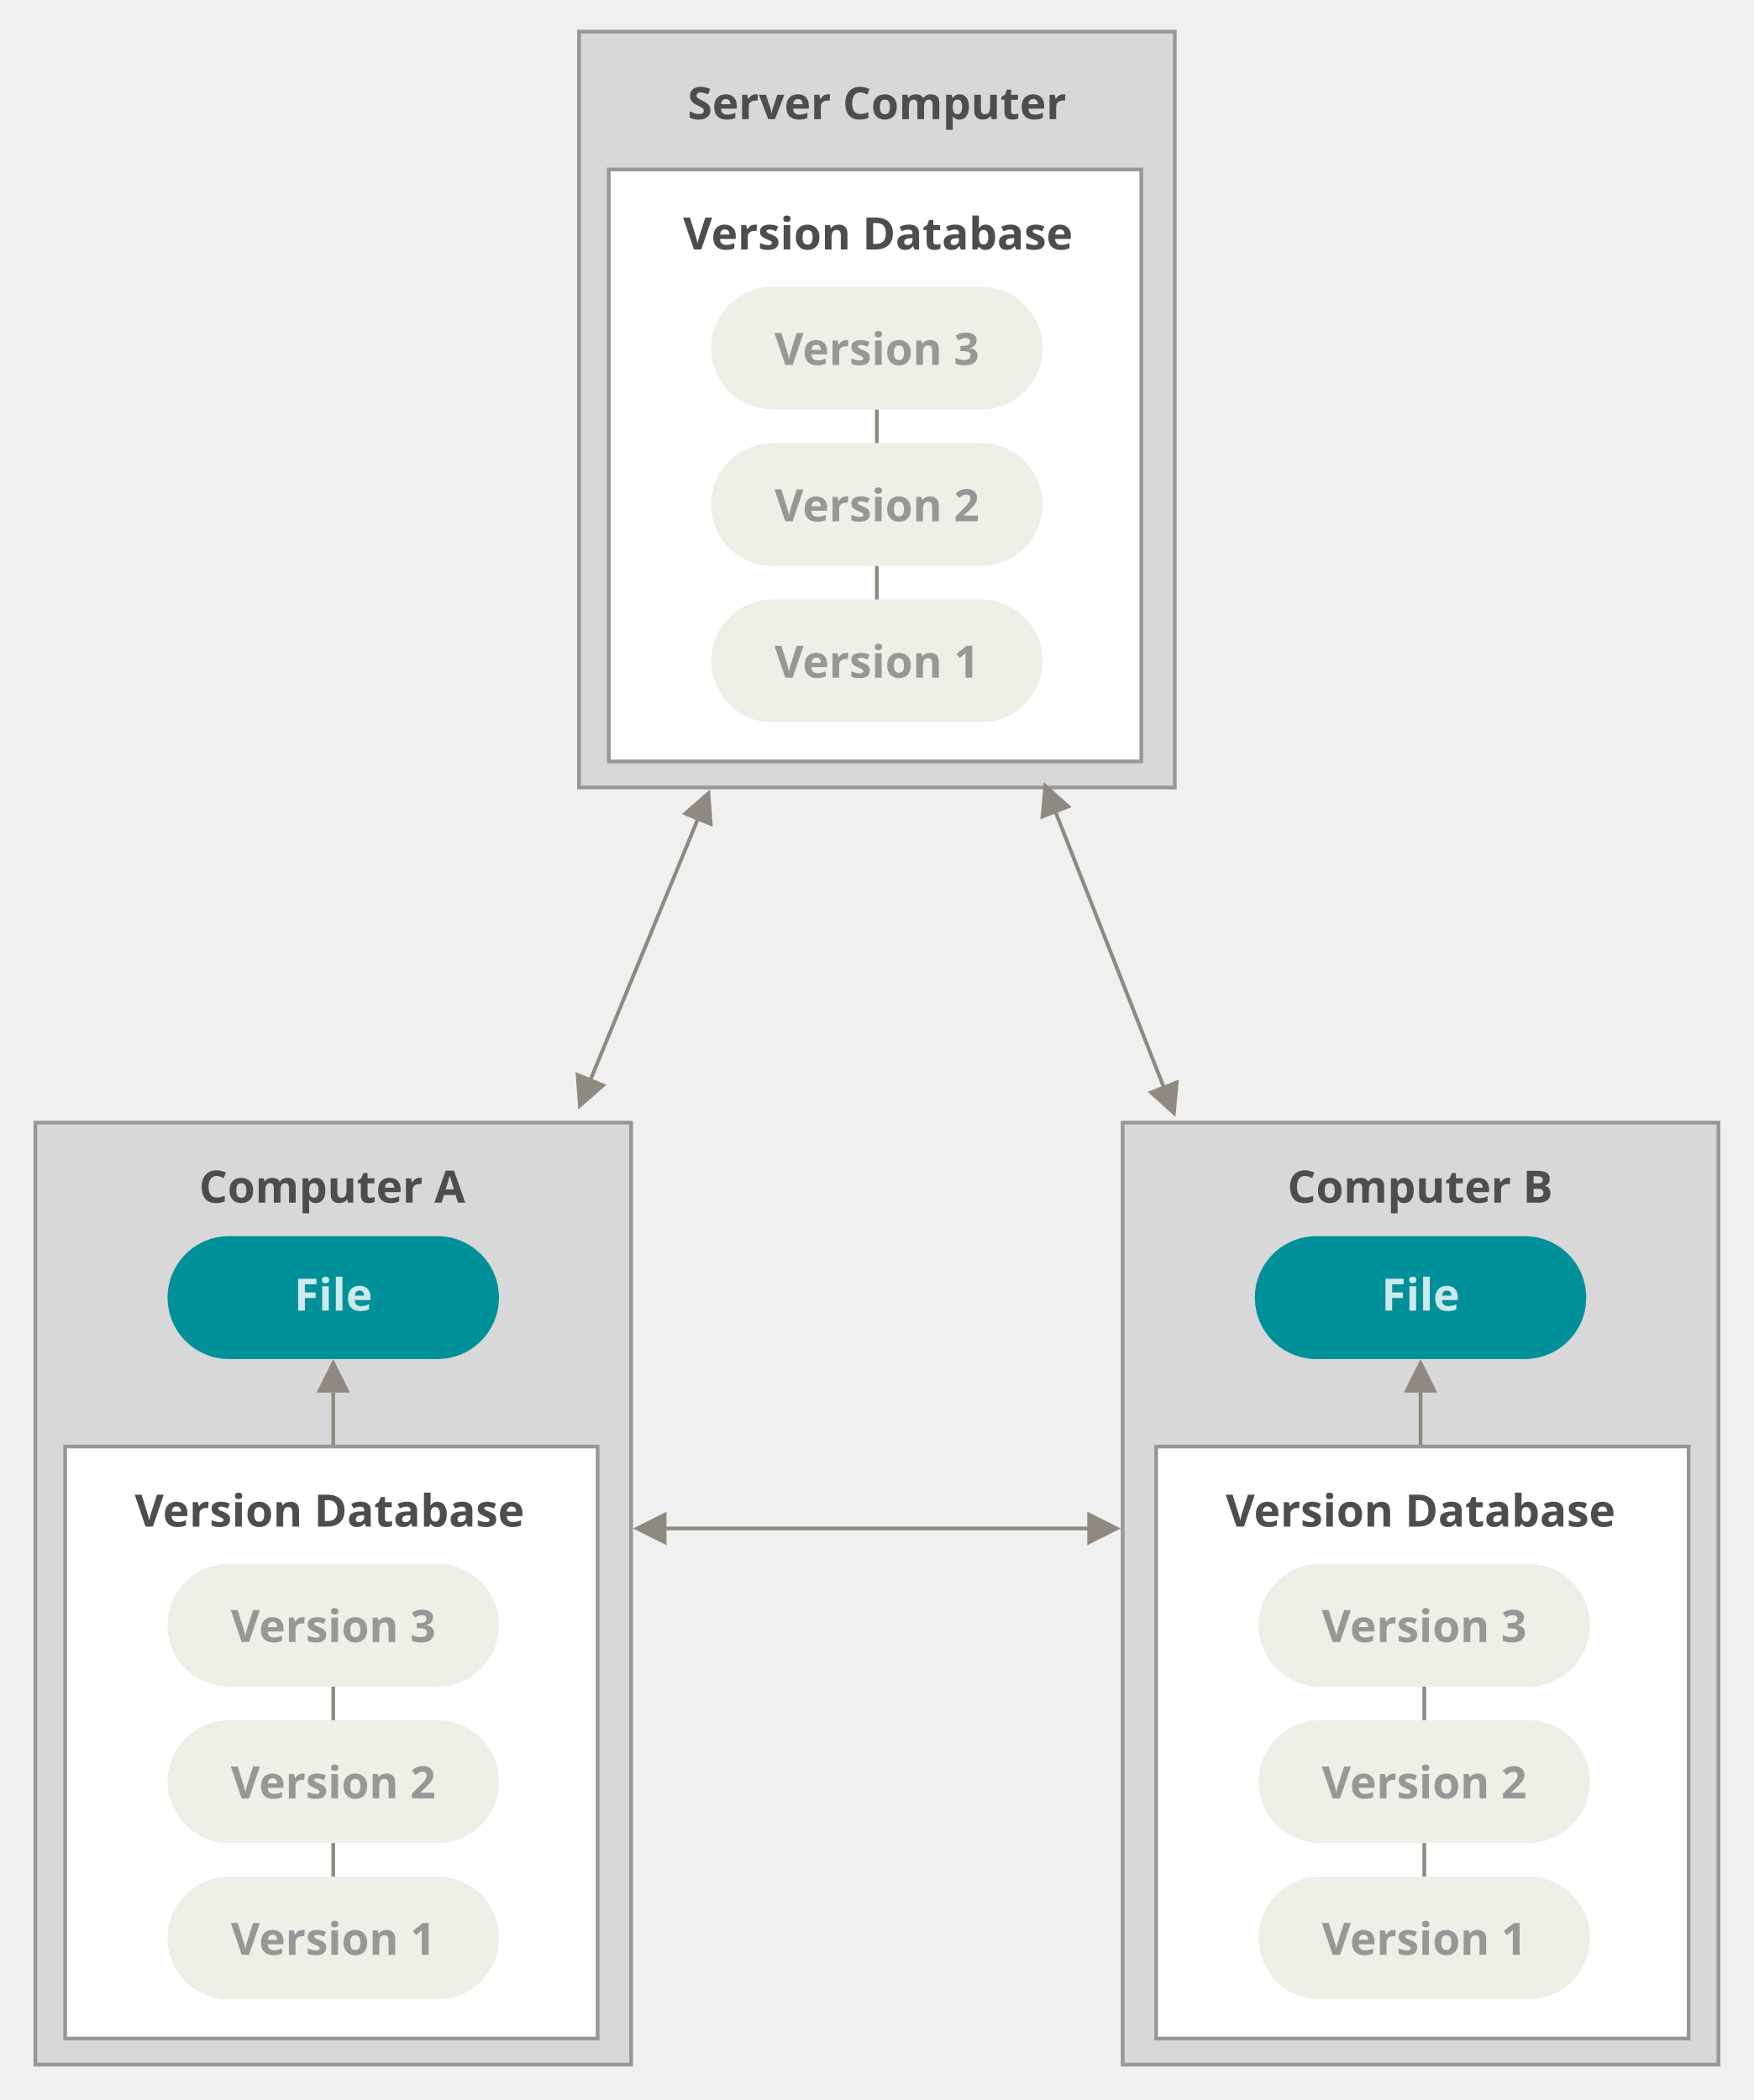
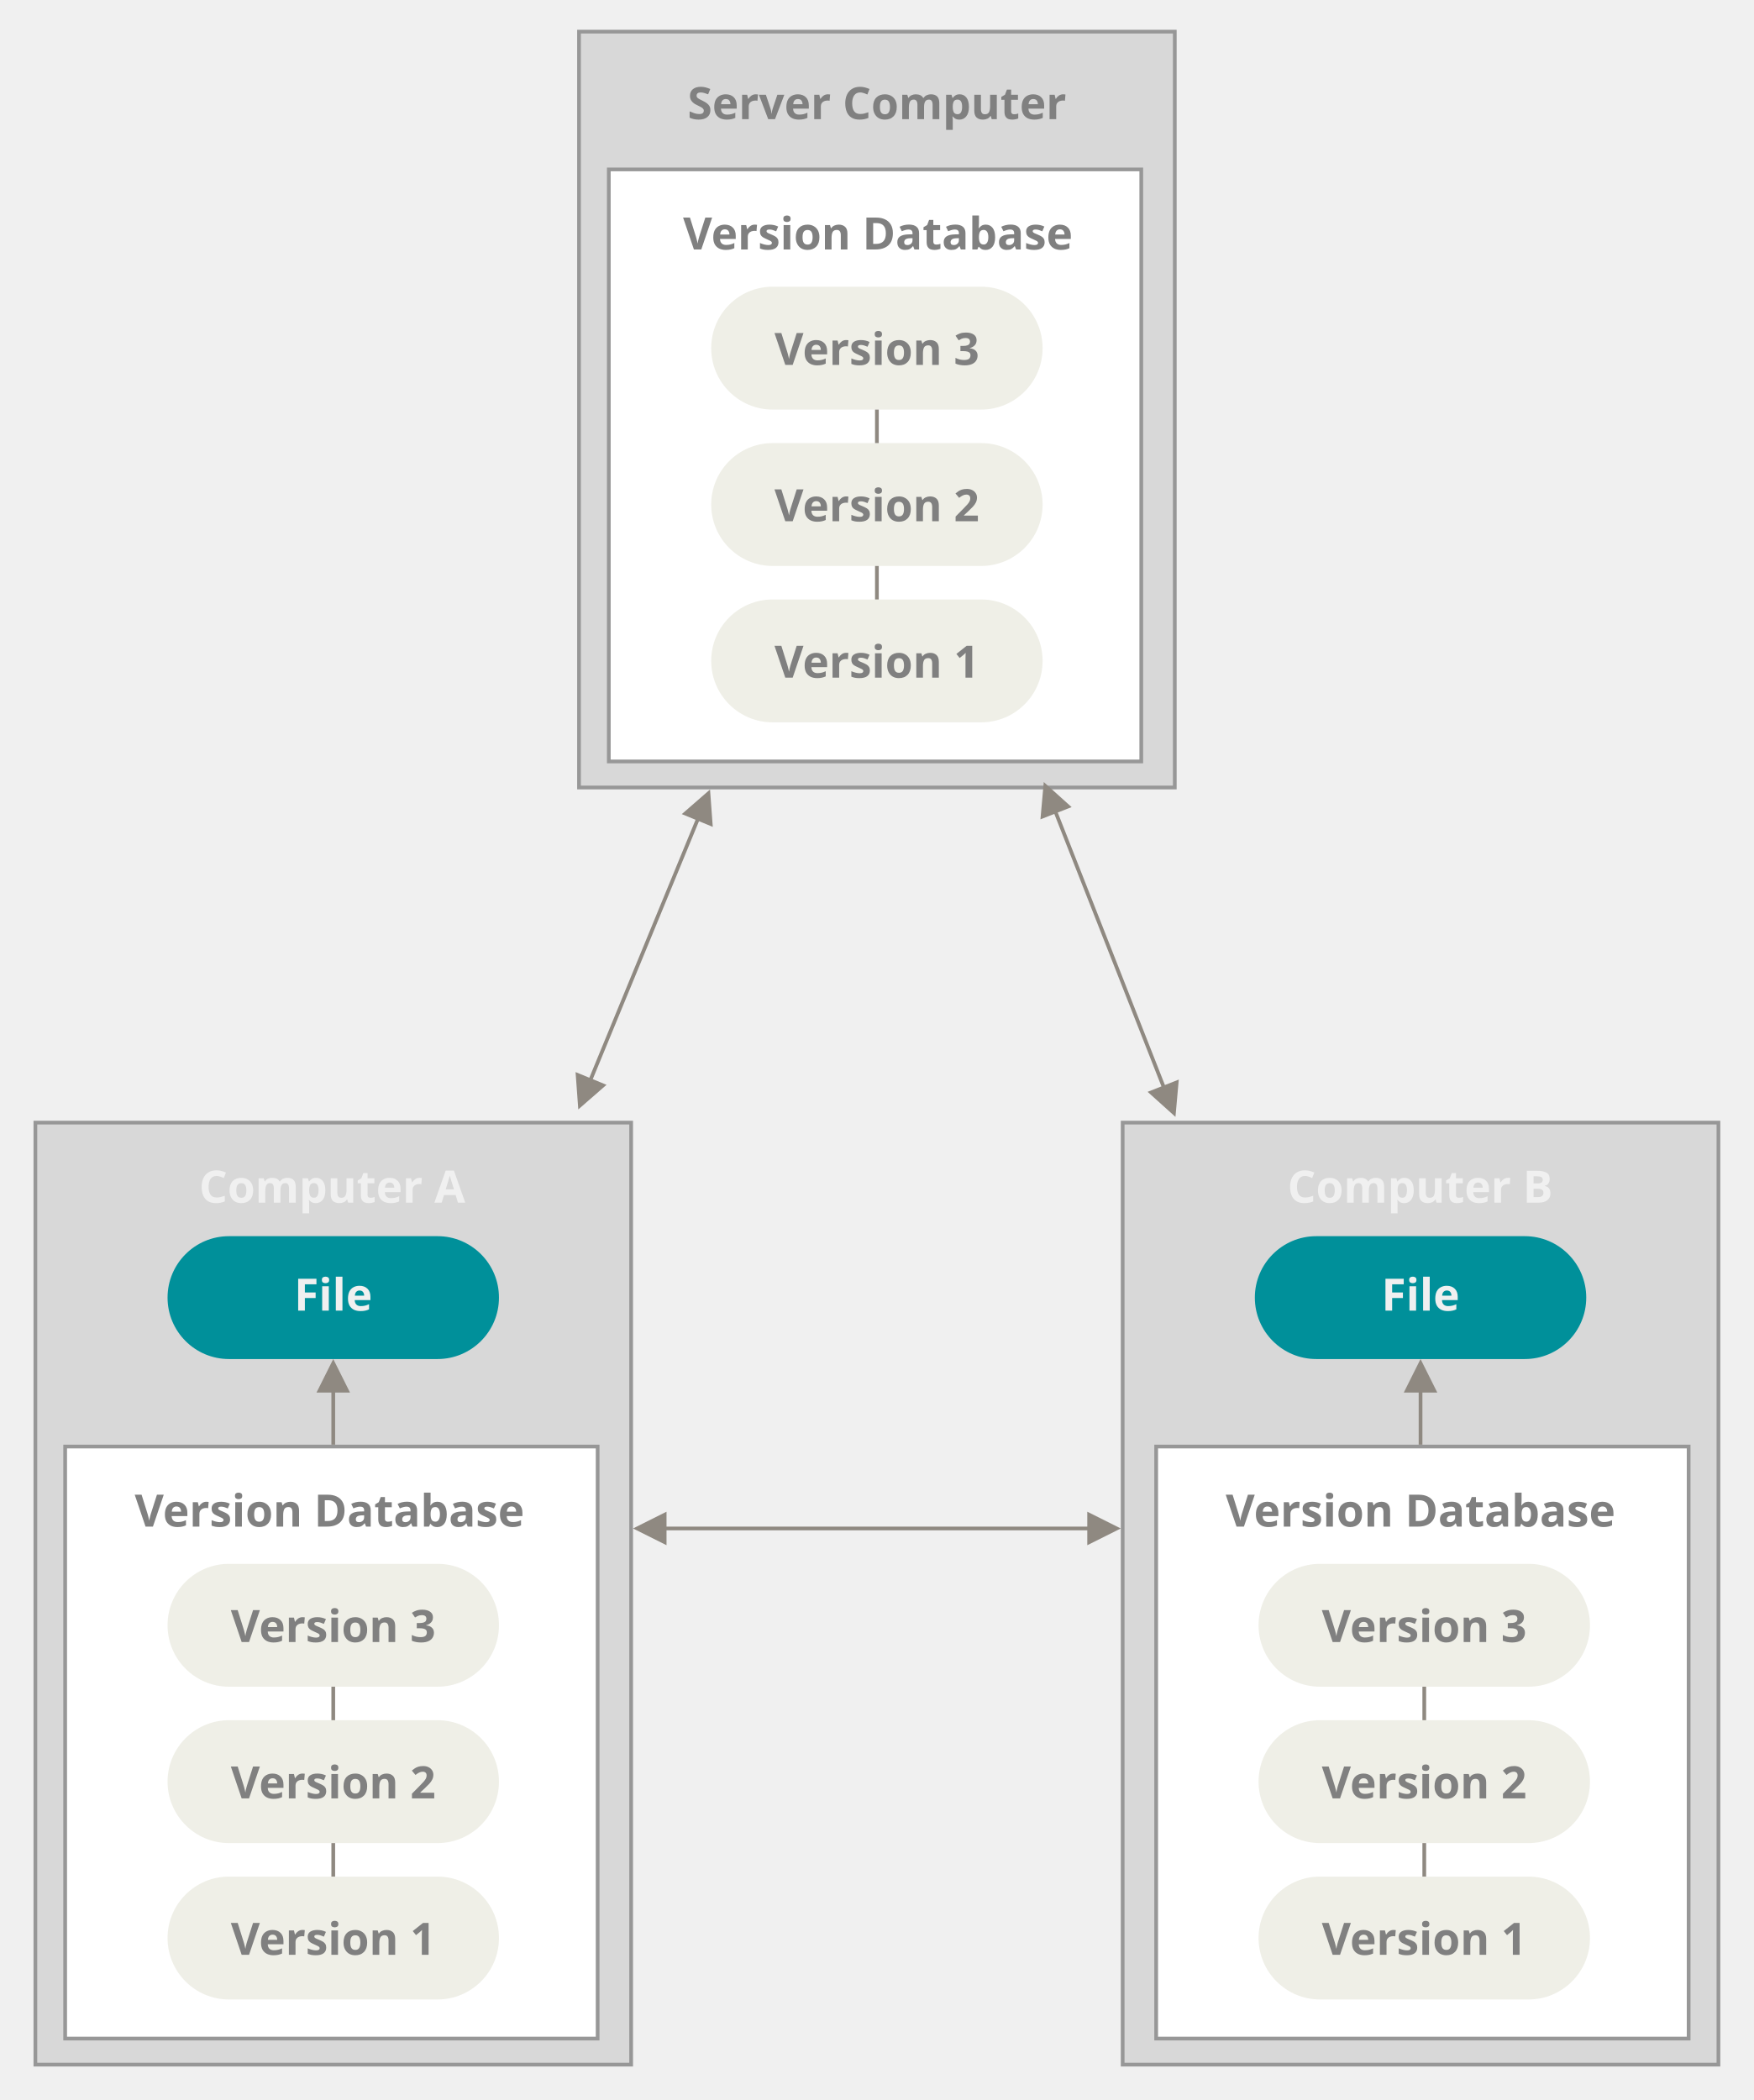
<svg xmlns="http://www.w3.org/2000/svg" width="471px" height="564px" version="1.1" viewBox="0 0 471 564">
  <g fill-rule="evenodd">
    <rect x="155.5" y="8.5" width="160" height="203" fill="#d8d8d8" stroke="#979797" />
    <rect x="163.5" y="45.5" width="143" height="159" fill="white" stroke="#979797" />
    <text transform="translate(155.77)" fill="#4d4d4d" font-family="'Source Code Pro'" font-size="12px" font-weight="900" text-anchor="middle">
-       <tspan x="80" y="67" fill="#4d4d4d">Version Database</tspan>
+       <tspan fill="#808080" x="80" y="67" fill-opacity="1">Version Database</tspan>
    </text>
  </g>
  <g fill="none" fill-rule="evenodd">
    <g id="brown" transform="translate(191,77)">
      <rect width="89" height="33" rx="16.5" fill="#efefe7" fill-rule="evenodd" />
      <text fill="#979797" font-family="'Source Code Pro'" font-size="12px" font-weight="900" text-anchor="middle">
-         <tspan x="44.5" y="21">Version 3</tspan>
+         <tspan fill="#808080" x="44.5" y="21" fill-opacity="1">Version 3</tspan>
      </text>
    </g>
    <g transform="translate(191,119)">
      <rect width="89" height="33" rx="16.5" fill="#efefe7" fill-rule="evenodd" />
      <text fill="#979797" font-family="'Source Code Pro'" font-size="12px" font-weight="900" text-anchor="middle">
-         <tspan x="44.5" y="21">Version 2</tspan>
+         <tspan fill="#808080" x="44.5" y="21" fill-opacity="1">Version 2</tspan>
      </text>
    </g>
    <g transform="translate(191,161)">
      <rect width="89" height="33" rx="16.5" fill="#efefe7" fill-rule="evenodd" />
      <text fill="#979797" font-family="'Source Code Pro'" font-size="12px" font-weight="900" text-anchor="middle">
-         <tspan x="44.5" y="21">Version 1</tspan>
+         <tspan fill="#808080" x="44.5" y="21" fill-opacity="1">Version 1</tspan>
      </text>
    </g>
  </g>
  <g fill-rule="evenodd">
    <path d="m235.5 110.5v8" fill="#8f8981" stroke="#8f8981" stroke-linecap="square" />
    <path d="m235.5 152.5v8" fill="#8f8981" stroke="#8f8981" stroke-linecap="square" />
    <text id="Server-Computer" transform="translate(155.52)" fill="#4d4d4d" font-family="'Source Code Pro'" font-size="12px" font-weight="900" text-anchor="middle">
-       <tspan x="80" y="32" fill="#4d4d4d">Server Computer</tspan>
+       <tspan fill="#808080" x="80" y="32" fill-opacity="1">Server Computer</tspan>
    </text>
    <rect transform="translate(9,301)" x=".5" y=".5" width="160" height="253" fill="#d8d8d8" stroke="#979797" />
    <rect transform="translate(17,388)" x=".5" y=".5" width="143" height="159" fill="white" stroke="#979797" />
    <text transform="translate(17,388)" fill="#4d4d4d" font-family="'Source Code Pro'" font-size="12px" font-weight="900" text-anchor="middle">
-       <tspan x="71.5" y="22" fill="#4d4d4d">Version Database</tspan>
+       <tspan fill="#808080" x="71.5" y="22" fill-opacity="1">Version Database</tspan>
    </text>
  </g>
  <g fill="none" fill-rule="evenodd">
    <g transform="translate(45,420)">
      <rect width="89" height="33" rx="16.5" fill="#efefe7" fill-rule="evenodd" />
      <text fill="#979797" font-family="'Source Code Pro'" font-size="12px" font-weight="900" text-anchor="middle">
-         <tspan x="44.5" y="21">Version 3</tspan>
+         <tspan fill="#808080" x="44.5" y="21" fill-opacity="1">Version 3</tspan>
      </text>
    </g>
    <g transform="translate(45,462)">
      <rect width="89" height="33" rx="16.5" fill="#efefe7" fill-rule="evenodd" />
      <text fill="#979797" font-family="'Source Code Pro'" font-size="12px" font-weight="900" text-anchor="middle">
-         <tspan x="44.5" y="21">Version 2</tspan>
+         <tspan fill="#808080" x="44.5" y="21" fill-opacity="1">Version 2</tspan>
      </text>
    </g>
    <g transform="translate(45,504)">
      <rect width="89" height="33" rx="16.5" fill="#efefe7" fill-rule="evenodd" />
      <text fill="#979797" font-family="'Source Code Pro'" font-size="12px" font-weight="900" text-anchor="middle">
-         <tspan x="44.5" y="21">Version 1</tspan>
+         <tspan fill="#808080" x="44.5" y="21" fill-opacity="1">Version 1</tspan>
      </text>
    </g>
  </g>
  <g fill-rule="evenodd">
    <g>
      <path transform="translate(17,388)" d="m72.5 65.5v8" fill="#8f8981" stroke="#8f8981" stroke-linecap="square" />
      <path transform="translate(17,388)" d="m72.5 107.5v8" fill="#8f8981" stroke="#8f8981" stroke-linecap="square" />
      <text id="Computer-A" transform="translate(9.1977 301)" fill="#4d4d4d" font-family="'Source Code Pro'" font-size="12px" font-weight="900" text-anchor="middle">
-         <tspan x="80" y="22" fill="#4d4d4d">Computer A</tspan>
+         <tspan fill="#f0f0f0" x="80" y="22" fill-opacity="1">Computer A</tspan>
      </text>
    </g>
    <rect transform="translate(45,332)" width="89" height="33" rx="16.5" fill="#00909a" />
    <text id="tree" transform="translate(45,332)" fill="white" fill-opacity=".8" font-family="'Source Code Pro'" font-size="12px" font-weight="900" text-anchor="middle">
-       <tspan x="44.5" y="20" fill="white" fill-opacity=".8">File</tspan>
+       <tspan fill="#f0f0f0" x="44.5" y="20" fill-opacity="1">File</tspan>
    </text>
  </g>
  <path id="Line" transform="translate(9,301)" d="m81 73v14h-1v-14h-4l4.5-9 4.5 9z" fill="#8f8981" />
  <g fill-rule="evenodd">
    <rect transform="translate(301,301)" x=".5" y=".5" width="160" height="253" fill="#d8d8d8" stroke="#979797" />
    <rect transform="translate(310,388)" x=".5" y=".5" width="143" height="159" fill="white" stroke="#979797" />
    <text transform="translate(310,388)" fill="#4d4d4d" font-family="'Source Code Pro'" font-size="12px" font-weight="900" text-anchor="middle">
-       <tspan x="71.5" y="22" fill="#4d4d4d">Version Database</tspan>
+       <tspan fill="#808080" x="71.5" y="22" fill-opacity="1">Version Database</tspan>
    </text>
  </g>
  <g fill="none" fill-rule="evenodd">
    <g transform="translate(338,420)">
      <rect width="89" height="33" rx="16.5" fill="#efefe7" fill-rule="evenodd" />
      <text fill="#979797" font-family="'Source Code Pro'" font-size="12px" font-weight="900" text-anchor="middle">
-         <tspan x="44.5" y="21">Version 3</tspan>
+         <tspan fill="#808080" x="44.5" y="21" fill-opacity="1">Version 3</tspan>
      </text>
    </g>
    <g transform="translate(338,462)">
      <rect width="89" height="33" rx="16.5" fill="#efefe7" fill-rule="evenodd" />
      <text fill="#979797" font-family="'Source Code Pro'" font-size="12px" font-weight="900" text-anchor="middle">
-         <tspan x="44.5" y="21">Version 2</tspan>
+         <tspan fill="#808080" x="44.5" y="21" fill-opacity="1">Version 2</tspan>
      </text>
    </g>
    <g transform="translate(338,504)">
      <rect width="89" height="33" rx="16.5" fill="#efefe7" fill-rule="evenodd" />
      <text fill="#979797" font-family="'Source Code Pro'" font-size="12px" font-weight="900" text-anchor="middle">
-         <tspan x="44.5" y="21">Version 1</tspan>
+         <tspan fill="#808080" x="44.5" y="21" fill-opacity="1">Version 1</tspan>
      </text>
    </g>
  </g>
  <g fill-rule="evenodd">
    <g>
      <path transform="translate(310,388)" d="m72.5 65.5v8" fill="#8f8981" stroke="#8f8981" stroke-linecap="square" />
      <path transform="translate(310,388)" d="m72.5 107.5v8" fill="#8f8981" stroke="#8f8981" stroke-linecap="square" />
      <text id="Computer-B" transform="translate(301.39 301)" fill="#4d4d4d" font-family="'Source Code Pro'" font-size="12px" font-weight="900" text-anchor="middle">
-         <tspan x="80" y="22" fill="#4d4d4d">Computer B</tspan>
+         <tspan fill="#f0f0f0" x="80" y="22" fill-opacity="1">Computer B</tspan>
      </text>
    </g>
    <rect transform="translate(337,332)" width="89" height="33" rx="16.5" fill="#00909a" />
    <text transform="translate(337,332)" fill="white" fill-opacity=".8" font-family="'Source Code Pro'" font-size="12px" font-weight="900" text-anchor="middle">
-       <tspan x="44.5" y="20" fill="white" fill-opacity=".8">File</tspan>
+       <tspan fill="#f0f0f0" x="44.5" y="20" fill-opacity="1">File</tspan>
    </text>
  </g>
  <g fill="#8f8981">
    <path transform="translate(301,301)" d="m81 73v14h-1v-14h-4l4.5-9 4.5 9z" />
    <path d="m158.27 289.45 28.527-69.28-3.699-1.523 7.588-6.609.734 10.035-3.699-1.523-28.527 69.28 3.699 1.523-7.588 6.609-.734-10.035z" />
    <path d="m311.92 291.77-28.778-73.179-3.723 1.464.894-10.023 7.482 6.729-3.723 1.464 28.778 73.179 3.723-1.464-.894 10.023-7.482-6.729z" />
    <path d="m292 411h-113v4l-9-4.5 9-4.5v4h113v-4l9 4.5-9 4.5z" />
  </g>
</svg>
